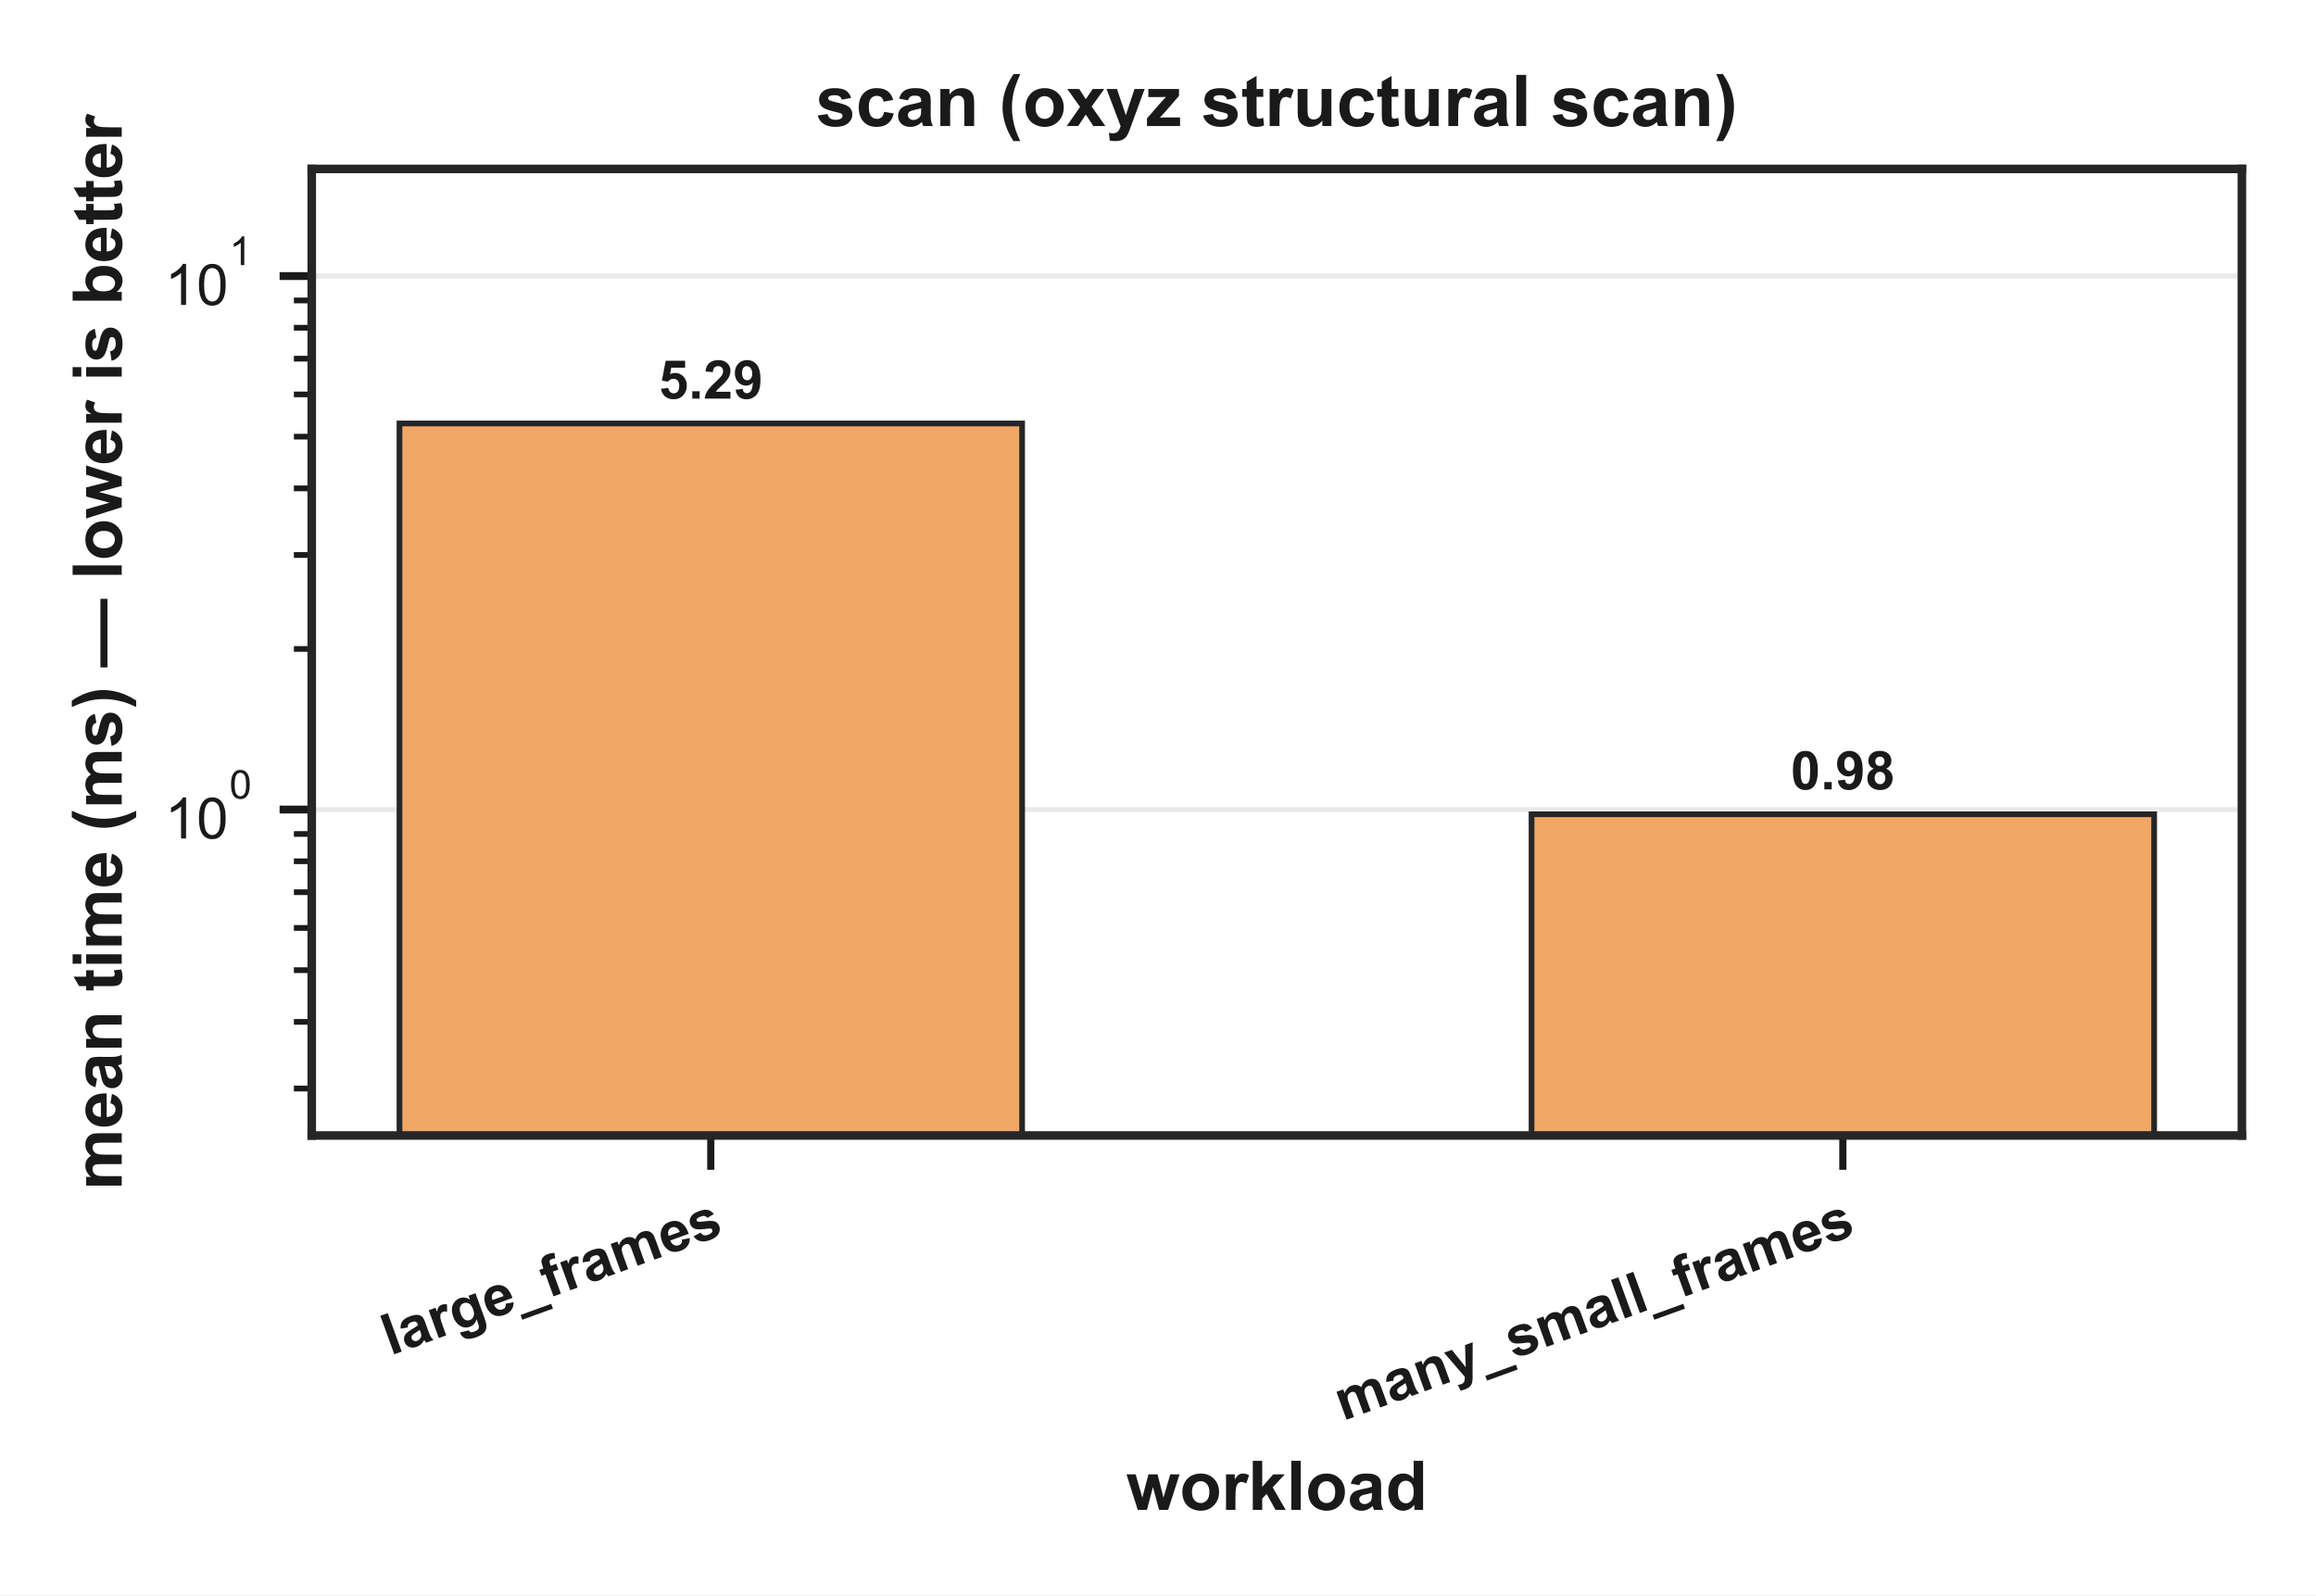
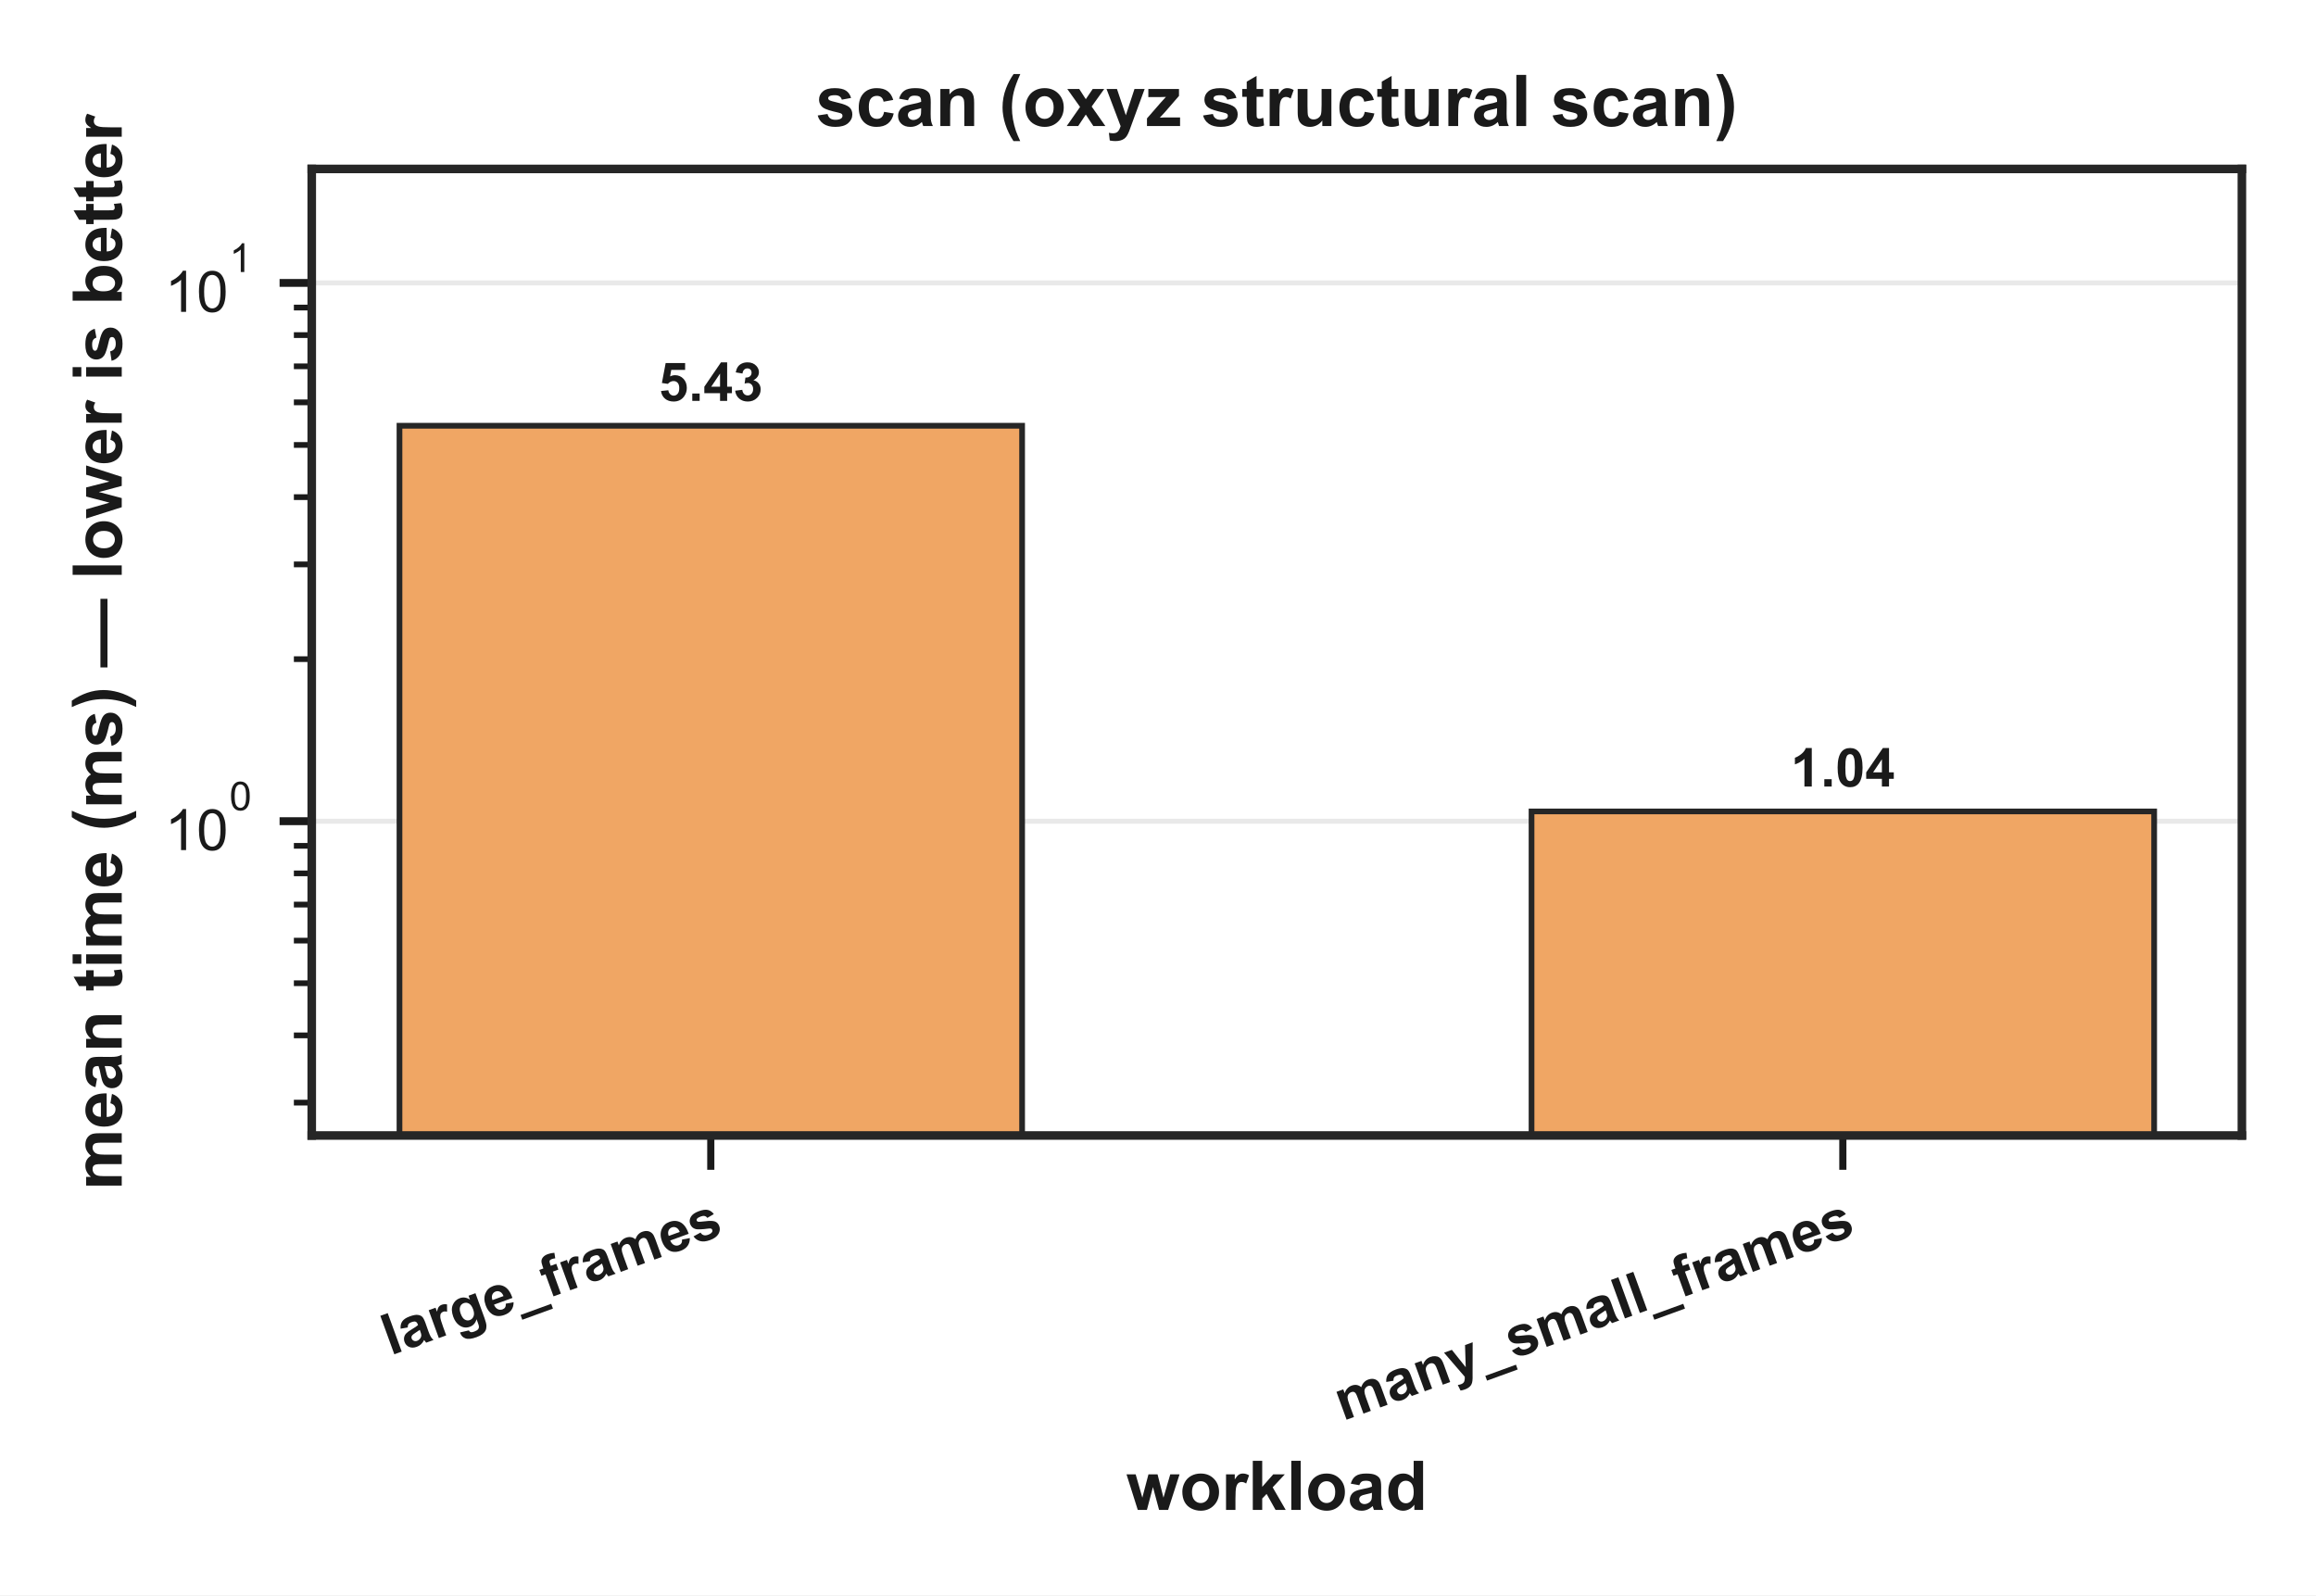
<svg xmlns="http://www.w3.org/2000/svg" xmlns:xlink="http://www.w3.org/1999/xlink" width="324pt" height="223.2pt" viewBox="0 0 324 223.2" version="1.1">
  <defs>
    <style type="text/css">*{stroke-linejoin: round; stroke-linecap: butt}</style>
  </defs>
  <g id="figure_1">
    <g id="patch_1">
      <path d="M 0 223.2 L 324 223.2 L 324 0 L 0 0 z " style="fill: #ffffff" />
    </g>
    <g id="axes_1">
      <g id="patch_2">
        <path d="M 43.612 158.869 L 313.632 158.869 L 313.632 23.636 L 43.612 23.636 z " style="fill: #ffffff" />
      </g>
      <g id="matplotlib.axis_1">
        <g id="xtick_1">
          <g id="line2d_1">
            <defs>
-               <path id="m0c4816200d" d="M 0 0 L 0 4.8 " style="stroke: #1a1a1a" />
-             </defs>
-             <g>
-               <use xlink:href="#m0c4816200d" x="99.437" y="158.869" style="fill: #1a1a1a; stroke: #1a1a1a" />
+               <path id="m4eeebfe69a" d="M 0 0 L 0 4.8 " style="stroke: #1a1a1a" />
+             </defs>
+             <g>
+               <use xlink:href="#m4eeebfe69a" x="99.437" y="158.869" style="fill: #1a1a1a; stroke: #1a1a1a" />
            </g>
          </g>
          <g id="text_1">
            <g style="fill: #1a1a1a" transform="translate(54.62648 189.6766) rotate(-20) scale(0.08 -0.08)">
              <defs>
                <path id="Arial-BoldMT-6c" d="M 459 0 L 459 4581 L 1338 4581 L 1338 0 L 459 0 z " transform="scale(0.015625)" />
                <path id="Arial-BoldMT-61" d="M 1116 2306 L 319 2450 Q 453 2931 781 3162 Q 1109 3394 1756 3394 Q 2344 3394 2631 3255 Q 2919 3116 3036 2902 Q 3153 2688 3153 2116 L 3144 1091 Q 3144 653 3186 445 Q 3228 238 3344 0 L 2475 0 Q 2441 88 2391 259 Q 2369 338 2359 363 Q 2134 144 1878 34 Q 1622 -75 1331 -75 Q 819 -75 523 203 Q 228 481 228 906 Q 228 1188 362 1408 Q 497 1628 739 1745 Q 981 1863 1438 1950 Q 2053 2066 2291 2166 L 2291 2253 Q 2291 2506 2166 2614 Q 2041 2722 1694 2722 Q 1459 2722 1328 2630 Q 1197 2538 1116 2306 z M 2291 1594 Q 2122 1538 1756 1459 Q 1391 1381 1278 1306 Q 1106 1184 1106 997 Q 1106 813 1243 678 Q 1381 544 1594 544 Q 1831 544 2047 700 Q 2206 819 2256 991 Q 2291 1103 2291 1419 L 2291 1594 z " transform="scale(0.015625)" />
                <path id="Arial-BoldMT-72" d="M 1300 0 L 422 0 L 422 3319 L 1238 3319 L 1238 2847 Q 1447 3181 1614 3287 Q 1781 3394 1994 3394 Q 2294 3394 2572 3228 L 2300 2463 Q 2078 2606 1888 2606 Q 1703 2606 1575 2504 Q 1447 2403 1373 2137 Q 1300 1872 1300 1025 L 1300 0 z " transform="scale(0.015625)" />
                <path id="Arial-BoldMT-67" d="M 378 -219 L 1381 -341 Q 1406 -516 1497 -581 Q 1622 -675 1891 -675 Q 2234 -675 2406 -572 Q 2522 -503 2581 -350 Q 2622 -241 2622 53 L 2622 538 Q 2228 0 1628 0 Q 959 0 569 566 Q 263 1013 263 1678 Q 263 2513 664 2953 Q 1066 3394 1663 3394 Q 2278 3394 2678 2853 L 2678 3319 L 3500 3319 L 3500 341 Q 3500 -247 3403 -537 Q 3306 -828 3131 -993 Q 2956 -1159 2664 -1253 Q 2372 -1347 1925 -1347 Q 1081 -1347 728 -1058 Q 375 -769 375 -325 Q 375 -281 378 -219 z M 1163 1728 Q 1163 1200 1367 954 Q 1572 709 1872 709 Q 2194 709 2416 961 Q 2638 1213 2638 1706 Q 2638 2222 2425 2472 Q 2213 2722 1888 2722 Q 1572 2722 1367 2476 Q 1163 2231 1163 1728 z " transform="scale(0.015625)" />
                <path id="Arial-BoldMT-65" d="M 2381 1056 L 3256 909 Q 3088 428 2723 176 Q 2359 -75 1813 -75 Q 947 -75 531 491 Q 203 944 203 1634 Q 203 2459 634 2926 Q 1066 3394 1725 3394 Q 2466 3394 2894 2905 Q 3322 2416 3303 1406 L 1103 1406 Q 1113 1016 1316 798 Q 1519 581 1822 581 Q 2028 581 2168 693 Q 2309 806 2381 1056 z M 2431 1944 Q 2422 2325 2234 2523 Q 2047 2722 1778 2722 Q 1491 2722 1303 2513 Q 1116 2303 1119 1944 L 2431 1944 z " transform="scale(0.015625)" />
                <path id="Arial-BoldMT-5f" d="M -59 -1266 L -59 -697 L 3591 -697 L 3591 -1266 L -59 -1266 z " transform="scale(0.015625)" />
                <path id="Arial-BoldMT-66" d="M 75 3319 L 563 3319 L 563 3569 Q 563 3988 652 4194 Q 741 4400 980 4529 Q 1219 4659 1584 4659 Q 1959 4659 2319 4547 L 2200 3934 Q 1991 3984 1797 3984 Q 1606 3984 1523 3895 Q 1441 3806 1441 3553 L 1441 3319 L 2097 3319 L 2097 2628 L 1441 2628 L 1441 0 L 563 0 L 563 2628 L 75 2628 L 75 3319 z " transform="scale(0.015625)" />
                <path id="Arial-BoldMT-6d" d="M 394 3319 L 1203 3319 L 1203 2866 Q 1638 3394 2238 3394 Q 2556 3394 2790 3262 Q 3025 3131 3175 2866 Q 3394 3131 3647 3262 Q 3900 3394 4188 3394 Q 4553 3394 4806 3245 Q 5059 3097 5184 2809 Q 5275 2597 5275 2122 L 5275 0 L 4397 0 L 4397 1897 Q 4397 2391 4306 2534 Q 4184 2722 3931 2722 Q 3747 2722 3584 2609 Q 3422 2497 3350 2280 Q 3278 2063 3278 1594 L 3278 0 L 2400 0 L 2400 1819 Q 2400 2303 2353 2443 Q 2306 2584 2207 2653 Q 2109 2722 1941 2722 Q 1738 2722 1575 2612 Q 1413 2503 1342 2297 Q 1272 2091 1272 1613 L 1272 0 L 394 0 L 394 3319 z " transform="scale(0.015625)" />
                <path id="Arial-BoldMT-73" d="M 150 947 L 1031 1081 Q 1088 825 1259 692 Q 1431 559 1741 559 Q 2081 559 2253 684 Q 2369 772 2369 919 Q 2369 1019 2306 1084 Q 2241 1147 2013 1200 Q 950 1434 666 1628 Q 272 1897 272 2375 Q 272 2806 612 3100 Q 953 3394 1669 3394 Q 2350 3394 2681 3172 Q 3013 2950 3138 2516 L 2309 2363 Q 2256 2556 2107 2659 Q 1959 2763 1684 2763 Q 1338 2763 1188 2666 Q 1088 2597 1088 2488 Q 1088 2394 1175 2328 Q 1294 2241 1995 2081 Q 2697 1922 2975 1691 Q 3250 1456 3250 1038 Q 3250 581 2869 253 Q 2488 -75 1741 -75 Q 1063 -75 667 200 Q 272 475 150 947 z " transform="scale(0.015625)" />
              </defs>
              <use xlink:href="#Arial-BoldMT-6c" />
              <use xlink:href="#Arial-BoldMT-61" transform="translate(27.7832 0)" />
              <use xlink:href="#Arial-BoldMT-72" transform="translate(83.39844 0)" />
              <use xlink:href="#Arial-BoldMT-67" transform="translate(122.3145 0)" />
              <use xlink:href="#Arial-BoldMT-65" transform="translate(183.3984 0)" />
              <use xlink:href="#Arial-BoldMT-5f" transform="translate(239.0137 0)" />
              <use xlink:href="#Arial-BoldMT-66" transform="translate(294.6289 0)" />
              <use xlink:href="#Arial-BoldMT-72" transform="translate(327.9297 0)" />
              <use xlink:href="#Arial-BoldMT-61" transform="translate(366.8457 0)" />
              <use xlink:href="#Arial-BoldMT-6d" transform="translate(422.4609 0)" />
              <use xlink:href="#Arial-BoldMT-65" transform="translate(511.377 0)" />
              <use xlink:href="#Arial-BoldMT-73" transform="translate(566.9922 0)" />
            </g>
          </g>
        </g>
        <g id="xtick_2">
          <g id="line2d_2">
            <g>
-               <use xlink:href="#m0c4816200d" x="257.807" y="158.869" style="fill: #1a1a1a; stroke: #1a1a1a" />
+               <use xlink:href="#m4eeebfe69a" x="257.807" y="158.869" style="fill: #1a1a1a; stroke: #1a1a1a" />
            </g>
          </g>
          <g id="text_2">
            <g style="fill: #1a1a1a" transform="translate(187.9227 198.8026) rotate(-20) scale(0.08 -0.08)">
              <defs>
                <path id="Arial-BoldMT-6e" d="M 3478 0 L 2600 0 L 2600 1694 Q 2600 2231 2544 2389 Q 2488 2547 2361 2634 Q 2234 2722 2056 2722 Q 1828 2722 1647 2597 Q 1466 2472 1398 2265 Q 1331 2059 1331 1503 L 1331 0 L 453 0 L 453 3319 L 1269 3319 L 1269 2831 Q 1703 3394 2363 3394 Q 2653 3394 2893 3289 Q 3134 3184 3257 3021 Q 3381 2859 3429 2653 Q 3478 2447 3478 2063 L 3478 0 z " transform="scale(0.015625)" />
                <path id="Arial-BoldMT-79" d="M 44 3319 L 978 3319 L 1772 963 L 2547 3319 L 3456 3319 L 2284 125 L 2075 -453 Q 1959 -744 1854 -897 Q 1750 -1050 1614 -1145 Q 1478 -1241 1279 -1294 Q 1081 -1347 831 -1347 Q 578 -1347 334 -1294 L 256 -606 Q 463 -647 628 -647 Q 934 -647 1081 -467 Q 1228 -288 1306 -9 L 44 3319 z " transform="scale(0.015625)" />
              </defs>
              <use xlink:href="#Arial-BoldMT-6d" />
              <use xlink:href="#Arial-BoldMT-61" transform="translate(88.91602 0)" />
              <use xlink:href="#Arial-BoldMT-6e" transform="translate(144.5312 0)" />
              <use xlink:href="#Arial-BoldMT-79" transform="translate(205.6152 0)" />
              <use xlink:href="#Arial-BoldMT-5f" transform="translate(261.2305 0)" />
              <use xlink:href="#Arial-BoldMT-73" transform="translate(316.8457 0)" />
              <use xlink:href="#Arial-BoldMT-6d" transform="translate(372.4609 0)" />
              <use xlink:href="#Arial-BoldMT-61" transform="translate(461.377 0)" />
              <use xlink:href="#Arial-BoldMT-6c" transform="translate(516.9922 0)" />
              <use xlink:href="#Arial-BoldMT-6c" transform="translate(544.7754 0)" />
              <use xlink:href="#Arial-BoldMT-5f" transform="translate(572.5586 0)" />
              <use xlink:href="#Arial-BoldMT-66" transform="translate(628.1738 0)" />
              <use xlink:href="#Arial-BoldMT-72" transform="translate(661.4746 0)" />
              <use xlink:href="#Arial-BoldMT-61" transform="translate(700.3906 0)" />
              <use xlink:href="#Arial-BoldMT-6d" transform="translate(756.0059 0)" />
              <use xlink:href="#Arial-BoldMT-65" transform="translate(844.9219 0)" />
              <use xlink:href="#Arial-BoldMT-73" transform="translate(900.5371 0)" />
            </g>
          </g>
        </g>
        <g id="text_3">
          <g style="fill: #1a1a1a" transform="translate(157.553 211.2563) scale(0.096 -0.096)">
            <defs>
              <path id="Arial-BoldMT-77" d="M 1078 0 L 28 3319 L 881 3319 L 1503 1144 L 2075 3319 L 2922 3319 L 3475 1144 L 4109 3319 L 4975 3319 L 3909 0 L 3066 0 L 2494 2134 L 1931 0 L 1078 0 z " transform="scale(0.015625)" />
              <path id="Arial-BoldMT-6f" d="M 256 1706 Q 256 2144 472 2553 Q 688 2963 1083 3178 Q 1478 3394 1966 3394 Q 2719 3394 3200 2905 Q 3681 2416 3681 1669 Q 3681 916 3195 420 Q 2709 -75 1972 -75 Q 1516 -75 1102 131 Q 688 338 472 736 Q 256 1134 256 1706 z M 1156 1659 Q 1156 1166 1390 903 Q 1625 641 1969 641 Q 2313 641 2545 903 Q 2778 1166 2778 1666 Q 2778 2153 2545 2415 Q 2313 2678 1969 2678 Q 1625 2678 1390 2415 Q 1156 2153 1156 1659 z " transform="scale(0.015625)" />
              <path id="Arial-BoldMT-6b" d="M 428 0 L 428 4581 L 1306 4581 L 1306 2150 L 2334 3319 L 3416 3319 L 2281 2106 L 3497 0 L 2550 0 L 1716 1491 L 1306 1063 L 1306 0 L 428 0 z " transform="scale(0.015625)" />
              <path id="Arial-BoldMT-64" d="M 3503 0 L 2688 0 L 2688 488 Q 2484 203 2207 64 Q 1931 -75 1650 -75 Q 1078 -75 670 386 Q 263 847 263 1672 Q 263 2516 659 2955 Q 1056 3394 1663 3394 Q 2219 3394 2625 2931 L 2625 4581 L 3503 4581 L 3503 0 z M 1159 1731 Q 1159 1200 1306 963 Q 1519 619 1900 619 Q 2203 619 2415 876 Q 2628 1134 2628 1647 Q 2628 2219 2422 2470 Q 2216 2722 1894 2722 Q 1581 2722 1370 2473 Q 1159 2225 1159 1731 z " transform="scale(0.015625)" />
            </defs>
            <use xlink:href="#Arial-BoldMT-77" />
            <use xlink:href="#Arial-BoldMT-6f" transform="translate(77.7832 0)" />
            <use xlink:href="#Arial-BoldMT-72" transform="translate(138.8672 0)" />
            <use xlink:href="#Arial-BoldMT-6b" transform="translate(177.7832 0)" />
            <use xlink:href="#Arial-BoldMT-6c" transform="translate(233.3984 0)" />
            <use xlink:href="#Arial-BoldMT-6f" transform="translate(261.1816 0)" />
            <use xlink:href="#Arial-BoldMT-61" transform="translate(322.2656 0)" />
            <use xlink:href="#Arial-BoldMT-64" transform="translate(377.8809 0)" />
          </g>
        </g>
      </g>
      <g id="matplotlib.axis_2">
        <g id="ytick_1">
          <g id="line2d_3">
-             <path d="M 43.612 113.269 L 313.632 113.269 " clip-path="url(#pc86ef7ede7)" style="fill: none; stroke: #e9e9e9; stroke-width: 0.7; stroke-linecap: round" />
+             <path d="M 43.612 114.895 L 313.632 114.895 " clip-path="url(#p2567062c54)" style="fill: none; stroke: #e9e9e9; stroke-width: 0.7; stroke-linecap: round" />
          </g>
          <g id="line2d_4">
            <defs>
-               <path id="mb41fe2e5b1" d="M 0 0 L -4.5 0 " style="stroke: #1a1a1a; stroke-width: 1.1" />
-             </defs>
-             <g>
-               <use xlink:href="#mb41fe2e5b1" x="43.612" y="113.269" style="fill: #1a1a1a; stroke: #1a1a1a; stroke-width: 1.1" />
+               <path id="mecc1d03d0d" d="M 0 0 L -4.5 0 " style="stroke: #1a1a1a; stroke-width: 1.1" />
+             </defs>
+             <g>
+               <use xlink:href="#mecc1d03d0d" x="43.612" y="114.895" style="fill: #1a1a1a; stroke: #1a1a1a; stroke-width: 1.1" />
            </g>
          </g>
          <g id="text_4">
-             <g style="fill: #1a1a1a" transform="translate(23.05195 117.3937) scale(0.08 -0.08)">
+             <g style="fill: #1a1a1a" transform="translate(23.05195 119.0205) scale(0.08 -0.08)">
              <defs>
                <path id="ArialMT-31" d="M 2384 0 L 1822 0 L 1822 3584 Q 1619 3391 1289 3197 Q 959 3003 697 2906 L 697 3450 Q 1169 3672 1522 3987 Q 1875 4303 2022 4600 L 2384 4600 L 2384 0 z " transform="scale(0.015625)" />
                <path id="ArialMT-30" d="M 266 2259 Q 266 3072 433 3567 Q 600 4063 929 4331 Q 1259 4600 1759 4600 Q 2128 4600 2406 4451 Q 2684 4303 2865 4023 Q 3047 3744 3150 3342 Q 3253 2941 3253 2259 Q 3253 1453 3087 958 Q 2922 463 2592 192 Q 2263 -78 1759 -78 Q 1097 -78 719 397 Q 266 969 266 2259 z M 844 2259 Q 844 1131 1108 757 Q 1372 384 1759 384 Q 2147 384 2411 759 Q 2675 1134 2675 2259 Q 2675 3391 2411 3762 Q 2147 4134 1753 4134 Q 1366 4134 1134 3806 Q 844 3388 844 2259 z " transform="scale(0.015625)" />
              </defs>
              <use xlink:href="#ArialMT-31" transform="translate(0 0.99375)" />
              <use xlink:href="#ArialMT-30" transform="translate(55.61523 0.99375)" />
              <use xlink:href="#ArialMT-30" transform="translate(112.9728 70.6875) scale(0.7)" />
            </g>
          </g>
        </g>
        <g id="ytick_2">
          <g id="line2d_5">
-             <path d="M 43.612 38.623 L 313.632 38.623 " clip-path="url(#pc86ef7ede7)" style="fill: none; stroke: #e9e9e9; stroke-width: 0.7; stroke-linecap: round" />
+             <path d="M 43.612 39.586 L 313.632 39.586 " clip-path="url(#p2567062c54)" style="fill: none; stroke: #e9e9e9; stroke-width: 0.7; stroke-linecap: round" />
          </g>
          <g id="line2d_6">
            <g>
-               <use xlink:href="#mb41fe2e5b1" x="43.612" y="38.623" style="fill: #1a1a1a; stroke: #1a1a1a; stroke-width: 1.1" />
+               <use xlink:href="#mecc1d03d0d" x="43.612" y="39.586" style="fill: #1a1a1a; stroke: #1a1a1a; stroke-width: 1.1" />
            </g>
          </g>
          <g id="text_5">
-             <g style="fill: #1a1a1a" transform="translate(23.05195 42.74753) scale(0.08 -0.08)">
+             <g style="fill: #1a1a1a" transform="translate(23.05195 43.71075) scale(0.08 -0.08)">
              <use xlink:href="#ArialMT-31" transform="translate(0 0.99375)" />
              <use xlink:href="#ArialMT-30" transform="translate(55.61523 0.99375)" />
              <use xlink:href="#ArialMT-31" transform="translate(112.9728 70.6875) scale(0.7)" />
            </g>
          </g>
        </g>
        <g id="ytick_3">
          <g id="line2d_7">
            <defs>
-               <path id="m92df1c6fa9" d="M 0 0 L -2.5 0 " style="stroke: #1a1a1a; stroke-width: 0.8" />
-             </defs>
-             <g>
-               <use xlink:href="#m92df1c6fa9" x="43.612" y="152.3" style="fill: #1a1a1a; stroke: #1a1a1a; stroke-width: 0.8" />
+               <path id="m81d17c6609" d="M 0 0 L -2.5 0 " style="stroke: #1a1a1a; stroke-width: 0.8" />
+             </defs>
+             <g>
+               <use xlink:href="#m81d17c6609" x="43.612" y="154.273" style="fill: #1a1a1a; stroke: #1a1a1a; stroke-width: 0.8" />
            </g>
          </g>
        </g>
        <g id="ytick_4">
          <g id="line2d_8">
            <g>
-               <use xlink:href="#m92df1c6fa9" x="43.612" y="142.973" style="fill: #1a1a1a; stroke: #1a1a1a; stroke-width: 0.8" />
+               <use xlink:href="#m81d17c6609" x="43.612" y="144.864" style="fill: #1a1a1a; stroke: #1a1a1a; stroke-width: 0.8" />
            </g>
          </g>
        </g>
        <g id="ytick_5">
          <g id="line2d_9">
            <g>
-               <use xlink:href="#m92df1c6fa9" x="43.612" y="135.739" style="fill: #1a1a1a; stroke: #1a1a1a; stroke-width: 0.8" />
+               <use xlink:href="#m81d17c6609" x="43.612" y="137.566" style="fill: #1a1a1a; stroke: #1a1a1a; stroke-width: 0.8" />
            </g>
          </g>
        </g>
        <g id="ytick_6">
          <g id="line2d_10">
            <g>
-               <use xlink:href="#m92df1c6fa9" x="43.612" y="129.829" style="fill: #1a1a1a; stroke: #1a1a1a; stroke-width: 0.8" />
+               <use xlink:href="#m81d17c6609" x="43.612" y="131.603" style="fill: #1a1a1a; stroke: #1a1a1a; stroke-width: 0.8" />
            </g>
          </g>
        </g>
        <g id="ytick_7">
          <g id="line2d_11">
            <g>
-               <use xlink:href="#m92df1c6fa9" x="43.612" y="124.832" style="fill: #1a1a1a; stroke: #1a1a1a; stroke-width: 0.8" />
+               <use xlink:href="#m81d17c6609" x="43.612" y="126.561" style="fill: #1a1a1a; stroke: #1a1a1a; stroke-width: 0.8" />
            </g>
          </g>
        </g>
        <g id="ytick_8">
          <g id="line2d_12">
            <g>
-               <use xlink:href="#m92df1c6fa9" x="43.612" y="120.503" style="fill: #1a1a1a; stroke: #1a1a1a; stroke-width: 0.8" />
+               <use xlink:href="#m81d17c6609" x="43.612" y="122.194" style="fill: #1a1a1a; stroke: #1a1a1a; stroke-width: 0.8" />
            </g>
          </g>
        </g>
        <g id="ytick_9">
          <g id="line2d_13">
            <g>
-               <use xlink:href="#m92df1c6fa9" x="43.612" y="116.684" style="fill: #1a1a1a; stroke: #1a1a1a; stroke-width: 0.8" />
+               <use xlink:href="#m81d17c6609" x="43.612" y="118.341" style="fill: #1a1a1a; stroke: #1a1a1a; stroke-width: 0.8" />
            </g>
          </g>
        </g>
        <g id="ytick_10">
          <g id="line2d_14">
            <g>
-               <use xlink:href="#m92df1c6fa9" x="43.612" y="90.798" style="fill: #1a1a1a; stroke: #1a1a1a; stroke-width: 0.8" />
+               <use xlink:href="#m81d17c6609" x="43.612" y="92.225" style="fill: #1a1a1a; stroke: #1a1a1a; stroke-width: 0.8" />
            </g>
          </g>
        </g>
        <g id="ytick_11">
          <g id="line2d_15">
            <g>
-               <use xlink:href="#m92df1c6fa9" x="43.612" y="77.653" style="fill: #1a1a1a; stroke: #1a1a1a; stroke-width: 0.8" />
+               <use xlink:href="#m81d17c6609" x="43.612" y="78.964" style="fill: #1a1a1a; stroke: #1a1a1a; stroke-width: 0.8" />
            </g>
          </g>
        </g>
        <g id="ytick_12">
          <g id="line2d_16">
            <g>
-               <use xlink:href="#m92df1c6fa9" x="43.612" y="68.327" style="fill: #1a1a1a; stroke: #1a1a1a; stroke-width: 0.8" />
+               <use xlink:href="#m81d17c6609" x="43.612" y="69.555" style="fill: #1a1a1a; stroke: #1a1a1a; stroke-width: 0.8" />
            </g>
          </g>
        </g>
        <g id="ytick_13">
          <g id="line2d_17">
            <g>
-               <use xlink:href="#m92df1c6fa9" x="43.612" y="61.093" style="fill: #1a1a1a; stroke: #1a1a1a; stroke-width: 0.8" />
+               <use xlink:href="#m81d17c6609" x="43.612" y="62.256" style="fill: #1a1a1a; stroke: #1a1a1a; stroke-width: 0.8" />
            </g>
          </g>
        </g>
        <g id="ytick_14">
          <g id="line2d_18">
            <g>
-               <use xlink:href="#m92df1c6fa9" x="43.612" y="55.183" style="fill: #1a1a1a; stroke: #1a1a1a; stroke-width: 0.8" />
+               <use xlink:href="#m81d17c6609" x="43.612" y="56.293" style="fill: #1a1a1a; stroke: #1a1a1a; stroke-width: 0.8" />
            </g>
          </g>
        </g>
        <g id="ytick_15">
          <g id="line2d_19">
            <g>
-               <use xlink:href="#m92df1c6fa9" x="43.612" y="50.185" style="fill: #1a1a1a; stroke: #1a1a1a; stroke-width: 0.8" />
+               <use xlink:href="#m81d17c6609" x="43.612" y="51.251" style="fill: #1a1a1a; stroke: #1a1a1a; stroke-width: 0.8" />
            </g>
          </g>
        </g>
        <g id="ytick_16">
          <g id="line2d_20">
            <g>
-               <use xlink:href="#m92df1c6fa9" x="43.612" y="45.856" style="fill: #1a1a1a; stroke: #1a1a1a; stroke-width: 0.8" />
+               <use xlink:href="#m81d17c6609" x="43.612" y="46.884" style="fill: #1a1a1a; stroke: #1a1a1a; stroke-width: 0.8" />
            </g>
          </g>
        </g>
        <g id="ytick_17">
          <g id="line2d_21">
            <g>
-               <use xlink:href="#m92df1c6fa9" x="43.612" y="42.038" style="fill: #1a1a1a; stroke: #1a1a1a; stroke-width: 0.8" />
+               <use xlink:href="#m81d17c6609" x="43.612" y="43.032" style="fill: #1a1a1a; stroke: #1a1a1a; stroke-width: 0.8" />
            </g>
          </g>
        </g>
        <g id="text_6">
          <g style="fill: #1a1a1a" transform="translate(17.03145 166.4692) rotate(-90) scale(0.096 -0.096)">
            <defs>
              <path id="Arial-BoldMT-20" transform="scale(0.015625)" />
              <path id="Arial-BoldMT-74" d="M 1981 3319 L 1981 2619 L 1381 2619 L 1381 1281 Q 1381 875 1398 808 Q 1416 741 1477 697 Q 1538 653 1625 653 Q 1747 653 1978 738 L 2053 56 Q 1747 -75 1359 -75 Q 1122 -75 931 4 Q 741 84 652 211 Q 563 338 528 553 Q 500 706 500 1172 L 500 2619 L 97 2619 L 97 3319 L 500 3319 L 500 3978 L 1381 4491 L 1381 3319 L 1981 3319 z " transform="scale(0.015625)" />
              <path id="Arial-BoldMT-69" d="M 459 3769 L 459 4581 L 1338 4581 L 1338 3769 L 459 3769 z M 459 0 L 459 3319 L 1338 3319 L 1338 0 L 459 0 z " transform="scale(0.015625)" />
              <path id="Arial-BoldMT-28" d="M 1916 -1347 L 1313 -1347 Q 834 -625 584 153 Q 334 931 334 1659 Q 334 2563 644 3369 Q 913 4069 1325 4659 L 1925 4659 Q 1497 3713 1336 3048 Q 1175 2384 1175 1641 Q 1175 1128 1270 590 Q 1366 53 1531 -431 Q 1641 -750 1916 -1347 z " transform="scale(0.015625)" />
              <path id="Arial-BoldMT-29" d="M 216 -1347 Q 475 -791 581 -494 Q 688 -197 778 190 Q 869 578 912 926 Q 956 1275 956 1641 Q 956 2384 797 3048 Q 638 3713 209 4659 L 806 4659 Q 1278 3988 1539 3234 Q 1800 2481 1800 1706 Q 1800 1053 1594 306 Q 1359 -531 822 -1347 L 216 -1347 z " transform="scale(0.015625)" />
              <path id="Arial-BoldMT-2014" d="M 0 1331 L 0 1988 L 6400 1988 L 6400 1331 L 0 1331 z " transform="scale(0.015625)" />
              <path id="Arial-BoldMT-62" d="M 422 0 L 422 4581 L 1300 4581 L 1300 2931 Q 1706 3394 2263 3394 Q 2869 3394 3266 2955 Q 3663 2516 3663 1694 Q 3663 844 3258 384 Q 2853 -75 2275 -75 Q 1991 -75 1714 67 Q 1438 209 1238 488 L 1238 0 L 422 0 z M 1294 1731 Q 1294 1216 1456 969 Q 1684 619 2063 619 Q 2353 619 2558 867 Q 2763 1116 2763 1650 Q 2763 2219 2556 2470 Q 2350 2722 2028 2722 Q 1713 2722 1503 2476 Q 1294 2231 1294 1731 z " transform="scale(0.015625)" />
            </defs>
            <use xlink:href="#Arial-BoldMT-6d" />
            <use xlink:href="#Arial-BoldMT-65" transform="translate(88.91602 0)" />
            <use xlink:href="#Arial-BoldMT-61" transform="translate(144.5312 0)" />
            <use xlink:href="#Arial-BoldMT-6e" transform="translate(200.1465 0)" />
            <use xlink:href="#Arial-BoldMT-20" transform="translate(261.2305 0)" />
            <use xlink:href="#Arial-BoldMT-74" transform="translate(289.0137 0)" />
            <use xlink:href="#Arial-BoldMT-69" transform="translate(322.3145 0)" />
            <use xlink:href="#Arial-BoldMT-6d" transform="translate(350.0977 0)" />
            <use xlink:href="#Arial-BoldMT-65" transform="translate(439.0137 0)" />
            <use xlink:href="#Arial-BoldMT-20" transform="translate(494.6289 0)" />
            <use xlink:href="#Arial-BoldMT-28" transform="translate(522.4121 0)" />
            <use xlink:href="#Arial-BoldMT-6d" transform="translate(555.7129 0)" />
            <use xlink:href="#Arial-BoldMT-73" transform="translate(644.6289 0)" />
            <use xlink:href="#Arial-BoldMT-29" transform="translate(700.2441 0)" />
            <use xlink:href="#Arial-BoldMT-20" transform="translate(733.5449 0)" />
            <use xlink:href="#Arial-BoldMT-2014" transform="translate(761.3281 0)" />
            <use xlink:href="#Arial-BoldMT-20" transform="translate(861.3281 0)" />
            <use xlink:href="#Arial-BoldMT-6c" transform="translate(889.1113 0)" />
            <use xlink:href="#Arial-BoldMT-6f" transform="translate(916.8945 0)" />
            <use xlink:href="#Arial-BoldMT-77" transform="translate(977.9785 0)" />
            <use xlink:href="#Arial-BoldMT-65" transform="translate(1055.762 0)" />
            <use xlink:href="#Arial-BoldMT-72" transform="translate(1111.377 0)" />
            <use xlink:href="#Arial-BoldMT-20" transform="translate(1150.293 0)" />
            <use xlink:href="#Arial-BoldMT-69" transform="translate(1178.076 0)" />
            <use xlink:href="#Arial-BoldMT-73" transform="translate(1205.859 0)" />
            <use xlink:href="#Arial-BoldMT-20" transform="translate(1261.475 0)" />
            <use xlink:href="#Arial-BoldMT-62" transform="translate(1289.258 0)" />
            <use xlink:href="#Arial-BoldMT-65" transform="translate(1350.342 0)" />
            <use xlink:href="#Arial-BoldMT-74" transform="translate(1405.957 0)" />
            <use xlink:href="#Arial-BoldMT-74" transform="translate(1439.258 0)" />
            <use xlink:href="#Arial-BoldMT-65" transform="translate(1472.559 0)" />
            <use xlink:href="#Arial-BoldMT-72" transform="translate(1528.174 0)" />
          </g>
        </g>
      </g>
      <g id="patch_3">
-         <path d="M 55.886 74759.483 L 142.989 74759.483 L 142.989 59.251 L 55.886 59.251 z " clip-path="url(#pc86ef7ede7)" style="fill: #f0a664; stroke: #262626; stroke-width: 0.8; stroke-linejoin: miter" />
+         <path d="M 55.886 75424.644 L 142.989 75424.644 L 142.989 59.567 L 55.886 59.567 z " clip-path="url(#p2567062c54)" style="fill: #f0a664; stroke: #262626; stroke-width: 0.8; stroke-linejoin: miter" />
      </g>
      <g id="patch_4">
-         <path d="M 214.255 74759.483 L 301.358 74759.483 L 301.358 113.928 L 214.255 113.928 z " clip-path="url(#pc86ef7ede7)" style="fill: #f0a664; stroke: #262626; stroke-width: 0.8; stroke-linejoin: miter" />
+         <path d="M 214.255 75424.644 L 301.358 75424.644 L 301.358 113.528 L 214.255 113.528 z " clip-path="url(#p2567062c54)" style="fill: #f0a664; stroke: #262626; stroke-width: 0.8; stroke-linejoin: miter" />
      </g>
      <g id="patch_5">
        <path d="M 43.612 158.869 L 43.612 23.636 " style="fill: none; stroke: #262626; stroke-width: 1.2; stroke-linejoin: miter; stroke-linecap: square" />
      </g>
      <g id="patch_6">
        <path d="M 313.632 158.869 L 313.632 23.636 " style="fill: none; stroke: #262626; stroke-width: 1.2; stroke-linejoin: miter; stroke-linecap: square" />
      </g>
      <g id="patch_7">
        <path d="M 43.612 158.869 L 313.632 158.869 " style="fill: none; stroke: #262626; stroke-width: 1.2; stroke-linejoin: miter; stroke-linecap: square" />
      </g>
      <g id="patch_8">
        <path d="M 43.612 23.636 L 313.632 23.636 " style="fill: none; stroke: #262626; stroke-width: 1.2; stroke-linejoin: miter; stroke-linecap: square" />
      </g>
      <g id="text_7">
-         <g style="fill: #1a1a1a" transform="translate(92.13936 55.77072) scale(0.075 -0.075)">
+         <g style="fill: #1a1a1a" transform="translate(92.13936 56.0873) scale(0.075 -0.075)">
          <defs>
            <path id="Arial-BoldMT-35" d="M 284 1178 L 1159 1269 Q 1197 972 1381 798 Q 1566 625 1806 625 Q 2081 625 2272 848 Q 2463 1072 2463 1522 Q 2463 1944 2273 2155 Q 2084 2366 1781 2366 Q 1403 2366 1103 2031 L 391 2134 L 841 4519 L 3163 4519 L 3163 3697 L 1506 3697 L 1369 2919 Q 1663 3066 1969 3066 Q 2553 3066 2959 2641 Q 3366 2216 3366 1538 Q 3366 972 3038 528 Q 2591 -78 1797 -78 Q 1163 -78 763 262 Q 363 603 284 1178 z " transform="scale(0.015625)" />
            <path id="Arial-BoldMT-2e" d="M 459 0 L 459 878 L 1338 878 L 1338 0 L 459 0 z " transform="scale(0.015625)" />
-             <path id="Arial-BoldMT-32" d="M 3238 816 L 3238 0 L 159 0 Q 209 463 459 877 Q 709 1291 1447 1975 Q 2041 2528 2175 2725 Q 2356 2997 2356 3263 Q 2356 3556 2198 3714 Q 2041 3872 1763 3872 Q 1488 3872 1325 3706 Q 1163 3541 1138 3156 L 263 3244 Q 341 3969 753 4284 Q 1166 4600 1784 4600 Q 2463 4600 2850 4234 Q 3238 3869 3238 3325 Q 3238 3016 3127 2736 Q 3016 2456 2775 2150 Q 2616 1947 2200 1565 Q 1784 1184 1673 1059 Q 1563 934 1494 816 L 3238 816 z " transform="scale(0.015625)" />
-             <path id="Arial-BoldMT-39" d="M 291 1059 L 1141 1153 Q 1172 894 1303 769 Q 1434 644 1650 644 Q 1922 644 2112 894 Q 2303 1144 2356 1931 Q 2025 1547 1528 1547 Q 988 1547 595 1964 Q 203 2381 203 3050 Q 203 3747 617 4173 Q 1031 4600 1672 4600 Q 2369 4600 2816 4061 Q 3263 3522 3263 2288 Q 3263 1031 2797 475 Q 2331 -81 1584 -81 Q 1047 -81 715 205 Q 384 491 291 1059 z M 2278 2978 Q 2278 3403 2083 3637 Q 1888 3872 1631 3872 Q 1388 3872 1227 3680 Q 1066 3488 1066 3050 Q 1066 2606 1241 2398 Q 1416 2191 1678 2191 Q 1931 2191 2104 2391 Q 2278 2591 2278 2978 z " transform="scale(0.015625)" />
+             <path id="Arial-BoldMT-34" d="M 1994 0 L 1994 922 L 119 922 L 119 1691 L 2106 4600 L 2844 4600 L 2844 1694 L 3413 1694 L 3413 922 L 2844 922 L 2844 0 L 1994 0 z M 1994 1694 L 1994 3259 L 941 1694 L 1994 1694 z " transform="scale(0.015625)" />
+             <path id="Arial-BoldMT-33" d="M 241 1216 L 1091 1319 Q 1131 994 1309 822 Q 1488 650 1741 650 Q 2013 650 2198 856 Q 2384 1063 2384 1413 Q 2384 1744 2206 1937 Q 2028 2131 1772 2131 Q 1603 2131 1369 2066 L 1466 2781 Q 1822 2772 2009 2936 Q 2197 3100 2197 3372 Q 2197 3603 2059 3740 Q 1922 3878 1694 3878 Q 1469 3878 1309 3722 Q 1150 3566 1116 3266 L 306 3403 Q 391 3819 561 4067 Q 731 4316 1036 4458 Q 1341 4600 1719 4600 Q 2366 4600 2756 4188 Q 3078 3850 3078 3425 Q 3078 2822 2419 2463 Q 2813 2378 3048 2084 Q 3284 1791 3284 1375 Q 3284 772 2843 347 Q 2403 -78 1747 -78 Q 1125 -78 715 280 Q 306 638 241 1216 z " transform="scale(0.015625)" />
          </defs>
          <use xlink:href="#Arial-BoldMT-35" />
          <use xlink:href="#Arial-BoldMT-2e" transform="translate(55.61523 0)" />
-           <use xlink:href="#Arial-BoldMT-32" transform="translate(83.39844 0)" />
-           <use xlink:href="#Arial-BoldMT-39" transform="translate(139.0137 0)" />
+           <use xlink:href="#Arial-BoldMT-34" transform="translate(83.39844 0)" />
+           <use xlink:href="#Arial-BoldMT-33" transform="translate(139.0137 0)" />
        </g>
      </g>
      <g id="text_8">
-         <g style="fill: #1a1a1a" transform="translate(250.5089 110.4477) scale(0.075 -0.075)">
+         <g style="fill: #1a1a1a" transform="translate(250.5089 110.0483) scale(0.075 -0.075)">
          <defs>
+             <path id="Arial-BoldMT-31" d="M 2519 0 L 1641 0 L 1641 3309 Q 1159 2859 506 2644 L 506 3441 Q 850 3553 1253 3867 Q 1656 4181 1806 4600 L 2519 4600 L 2519 0 z " transform="scale(0.015625)" />
            <path id="Arial-BoldMT-30" d="M 1756 4600 Q 2422 4600 2797 4125 Q 3244 3563 3244 2259 Q 3244 959 2794 391 Q 2422 -78 1756 -78 Q 1088 -78 678 436 Q 269 950 269 2269 Q 269 3563 719 4131 Q 1091 4600 1756 4600 z M 1756 3872 Q 1597 3872 1472 3770 Q 1347 3669 1278 3406 Q 1188 3066 1188 2259 Q 1188 1453 1269 1151 Q 1350 850 1473 750 Q 1597 650 1756 650 Q 1916 650 2041 751 Q 2166 853 2234 1116 Q 2325 1453 2325 2259 Q 2325 3066 2244 3367 Q 2163 3669 2039 3770 Q 1916 3872 1756 3872 z " transform="scale(0.015625)" />
-             <path id="Arial-BoldMT-38" d="M 1025 2472 Q 684 2616 529 2867 Q 375 3119 375 3419 Q 375 3931 733 4265 Q 1091 4600 1750 4600 Q 2403 4600 2764 4265 Q 3125 3931 3125 3419 Q 3125 3100 2959 2851 Q 2794 2603 2494 2472 Q 2875 2319 3073 2025 Q 3272 1731 3272 1347 Q 3272 713 2867 316 Q 2463 -81 1791 -81 Q 1166 -81 750 247 Q 259 634 259 1309 Q 259 1681 443 1992 Q 628 2303 1025 2472 z M 1206 3356 Q 1206 3094 1354 2947 Q 1503 2800 1750 2800 Q 2000 2800 2150 2948 Q 2300 3097 2300 3359 Q 2300 3606 2151 3754 Q 2003 3903 1759 3903 Q 1506 3903 1356 3753 Q 1206 3603 1206 3356 z M 1125 1394 Q 1125 1031 1311 828 Q 1497 625 1775 625 Q 2047 625 2225 820 Q 2403 1016 2403 1384 Q 2403 1706 2222 1901 Q 2041 2097 1763 2097 Q 1441 2097 1283 1875 Q 1125 1653 1125 1394 z " transform="scale(0.015625)" />
          </defs>
-           <use xlink:href="#Arial-BoldMT-30" />
+           <use xlink:href="#Arial-BoldMT-31" />
          <use xlink:href="#Arial-BoldMT-2e" transform="translate(55.61523 0)" />
-           <use xlink:href="#Arial-BoldMT-39" transform="translate(83.39844 0)" />
-           <use xlink:href="#Arial-BoldMT-38" transform="translate(139.0137 0)" />
+           <use xlink:href="#Arial-BoldMT-30" transform="translate(83.39844 0)" />
+           <use xlink:href="#Arial-BoldMT-34" transform="translate(139.0137 0)" />
        </g>
      </g>
      <g id="text_9">
        <g style="fill: #1a1a1a" transform="translate(114.1595 17.6355) scale(0.1 -0.1)">
          <defs>
            <path id="Arial-BoldMT-63" d="M 3353 2338 L 2488 2181 Q 2444 2441 2289 2572 Q 2134 2703 1888 2703 Q 1559 2703 1364 2476 Q 1169 2250 1169 1719 Q 1169 1128 1367 884 Q 1566 641 1900 641 Q 2150 641 2309 783 Q 2469 925 2534 1272 L 3397 1125 Q 3263 531 2881 228 Q 2500 -75 1859 -75 Q 1131 -75 698 384 Q 266 844 266 1656 Q 266 2478 700 2936 Q 1134 3394 1875 3394 Q 2481 3394 2839 3133 Q 3197 2872 3353 2338 z " transform="scale(0.015625)" />
            <path id="Arial-BoldMT-78" d="M 38 0 L 1234 1709 L 88 3319 L 1159 3319 L 1747 2406 L 2366 3319 L 3397 3319 L 2272 1747 L 3500 0 L 2422 0 L 1747 1028 L 1066 0 L 38 0 z " transform="scale(0.015625)" />
            <path id="Arial-BoldMT-7a" d="M 106 0 L 106 684 L 1350 2113 Q 1656 2463 1803 2609 Q 1650 2600 1400 2597 L 228 2591 L 228 3319 L 2972 3319 L 2972 2697 L 1703 1234 L 1256 750 Q 1622 772 1709 772 L 3069 772 L 3069 0 L 106 0 z " transform="scale(0.015625)" />
            <path id="Arial-BoldMT-75" d="M 2644 0 L 2644 497 Q 2463 231 2167 78 Q 1872 -75 1544 -75 Q 1209 -75 943 72 Q 678 219 559 484 Q 441 750 441 1219 L 441 3319 L 1319 3319 L 1319 1794 Q 1319 1094 1367 936 Q 1416 778 1544 686 Q 1672 594 1869 594 Q 2094 594 2272 717 Q 2450 841 2515 1023 Q 2581 1206 2581 1919 L 2581 3319 L 3459 3319 L 3459 0 L 2644 0 z " transform="scale(0.015625)" />
          </defs>
          <use xlink:href="#Arial-BoldMT-73" />
          <use xlink:href="#Arial-BoldMT-63" transform="translate(55.61523 0)" />
          <use xlink:href="#Arial-BoldMT-61" transform="translate(111.2305 0)" />
          <use xlink:href="#Arial-BoldMT-6e" transform="translate(166.8457 0)" />
          <use xlink:href="#Arial-BoldMT-20" transform="translate(227.9297 0)" />
          <use xlink:href="#Arial-BoldMT-28" transform="translate(255.7129 0)" />
          <use xlink:href="#Arial-BoldMT-6f" transform="translate(289.0137 0)" />
          <use xlink:href="#Arial-BoldMT-78" transform="translate(350.0977 0)" />
          <use xlink:href="#Arial-BoldMT-79" transform="translate(405.7129 0)" />
          <use xlink:href="#Arial-BoldMT-7a" transform="translate(461.3281 0)" />
          <use xlink:href="#Arial-BoldMT-20" transform="translate(511.3281 0)" />
          <use xlink:href="#Arial-BoldMT-73" transform="translate(539.1113 0)" />
          <use xlink:href="#Arial-BoldMT-74" transform="translate(594.7266 0)" />
          <use xlink:href="#Arial-BoldMT-72" transform="translate(628.0273 0)" />
          <use xlink:href="#Arial-BoldMT-75" transform="translate(666.9434 0)" />
          <use xlink:href="#Arial-BoldMT-63" transform="translate(728.0273 0)" />
          <use xlink:href="#Arial-BoldMT-74" transform="translate(783.6426 0)" />
          <use xlink:href="#Arial-BoldMT-75" transform="translate(816.9434 0)" />
          <use xlink:href="#Arial-BoldMT-72" transform="translate(878.0273 0)" />
          <use xlink:href="#Arial-BoldMT-61" transform="translate(916.9434 0)" />
          <use xlink:href="#Arial-BoldMT-6c" transform="translate(972.5586 0)" />
          <use xlink:href="#Arial-BoldMT-20" transform="translate(1000.342 0)" />
          <use xlink:href="#Arial-BoldMT-73" transform="translate(1028.125 0)" />
          <use xlink:href="#Arial-BoldMT-63" transform="translate(1083.74 0)" />
          <use xlink:href="#Arial-BoldMT-61" transform="translate(1139.355 0)" />
          <use xlink:href="#Arial-BoldMT-6e" transform="translate(1194.971 0)" />
          <use xlink:href="#Arial-BoldMT-29" transform="translate(1256.055 0)" />
        </g>
      </g>
    </g>
  </g>
  <defs>
-     <clipPath id="pc86ef7ede7">
+     <clipPath id="p2567062c54">
      <rect x="43.612" y="23.636" width="270.02" height="135.234" />
    </clipPath>
  </defs>
</svg>
